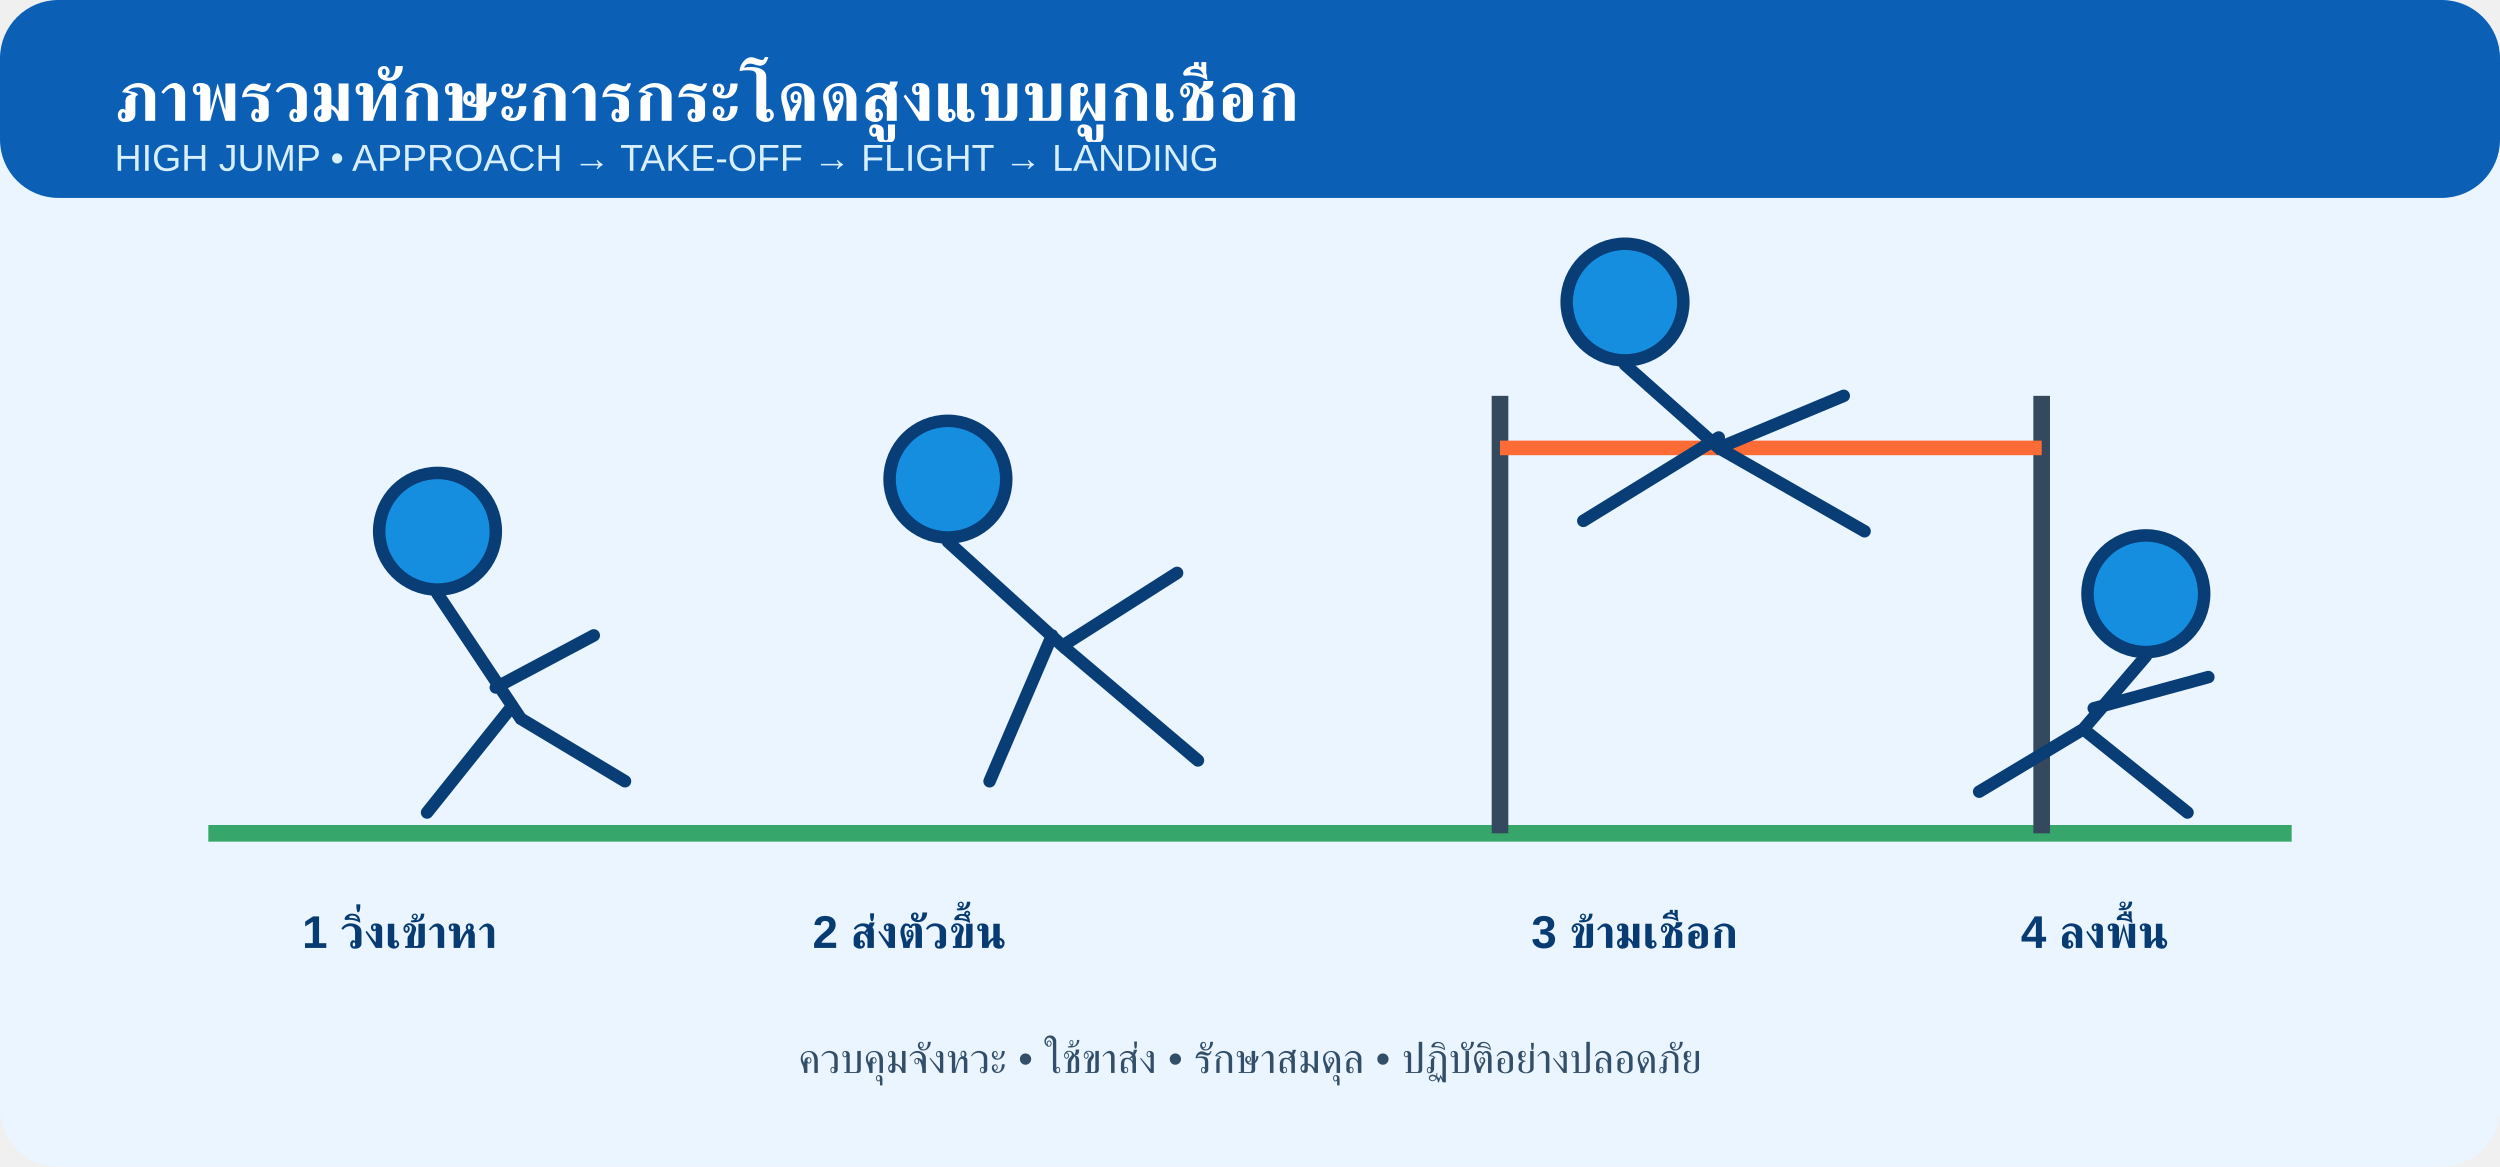
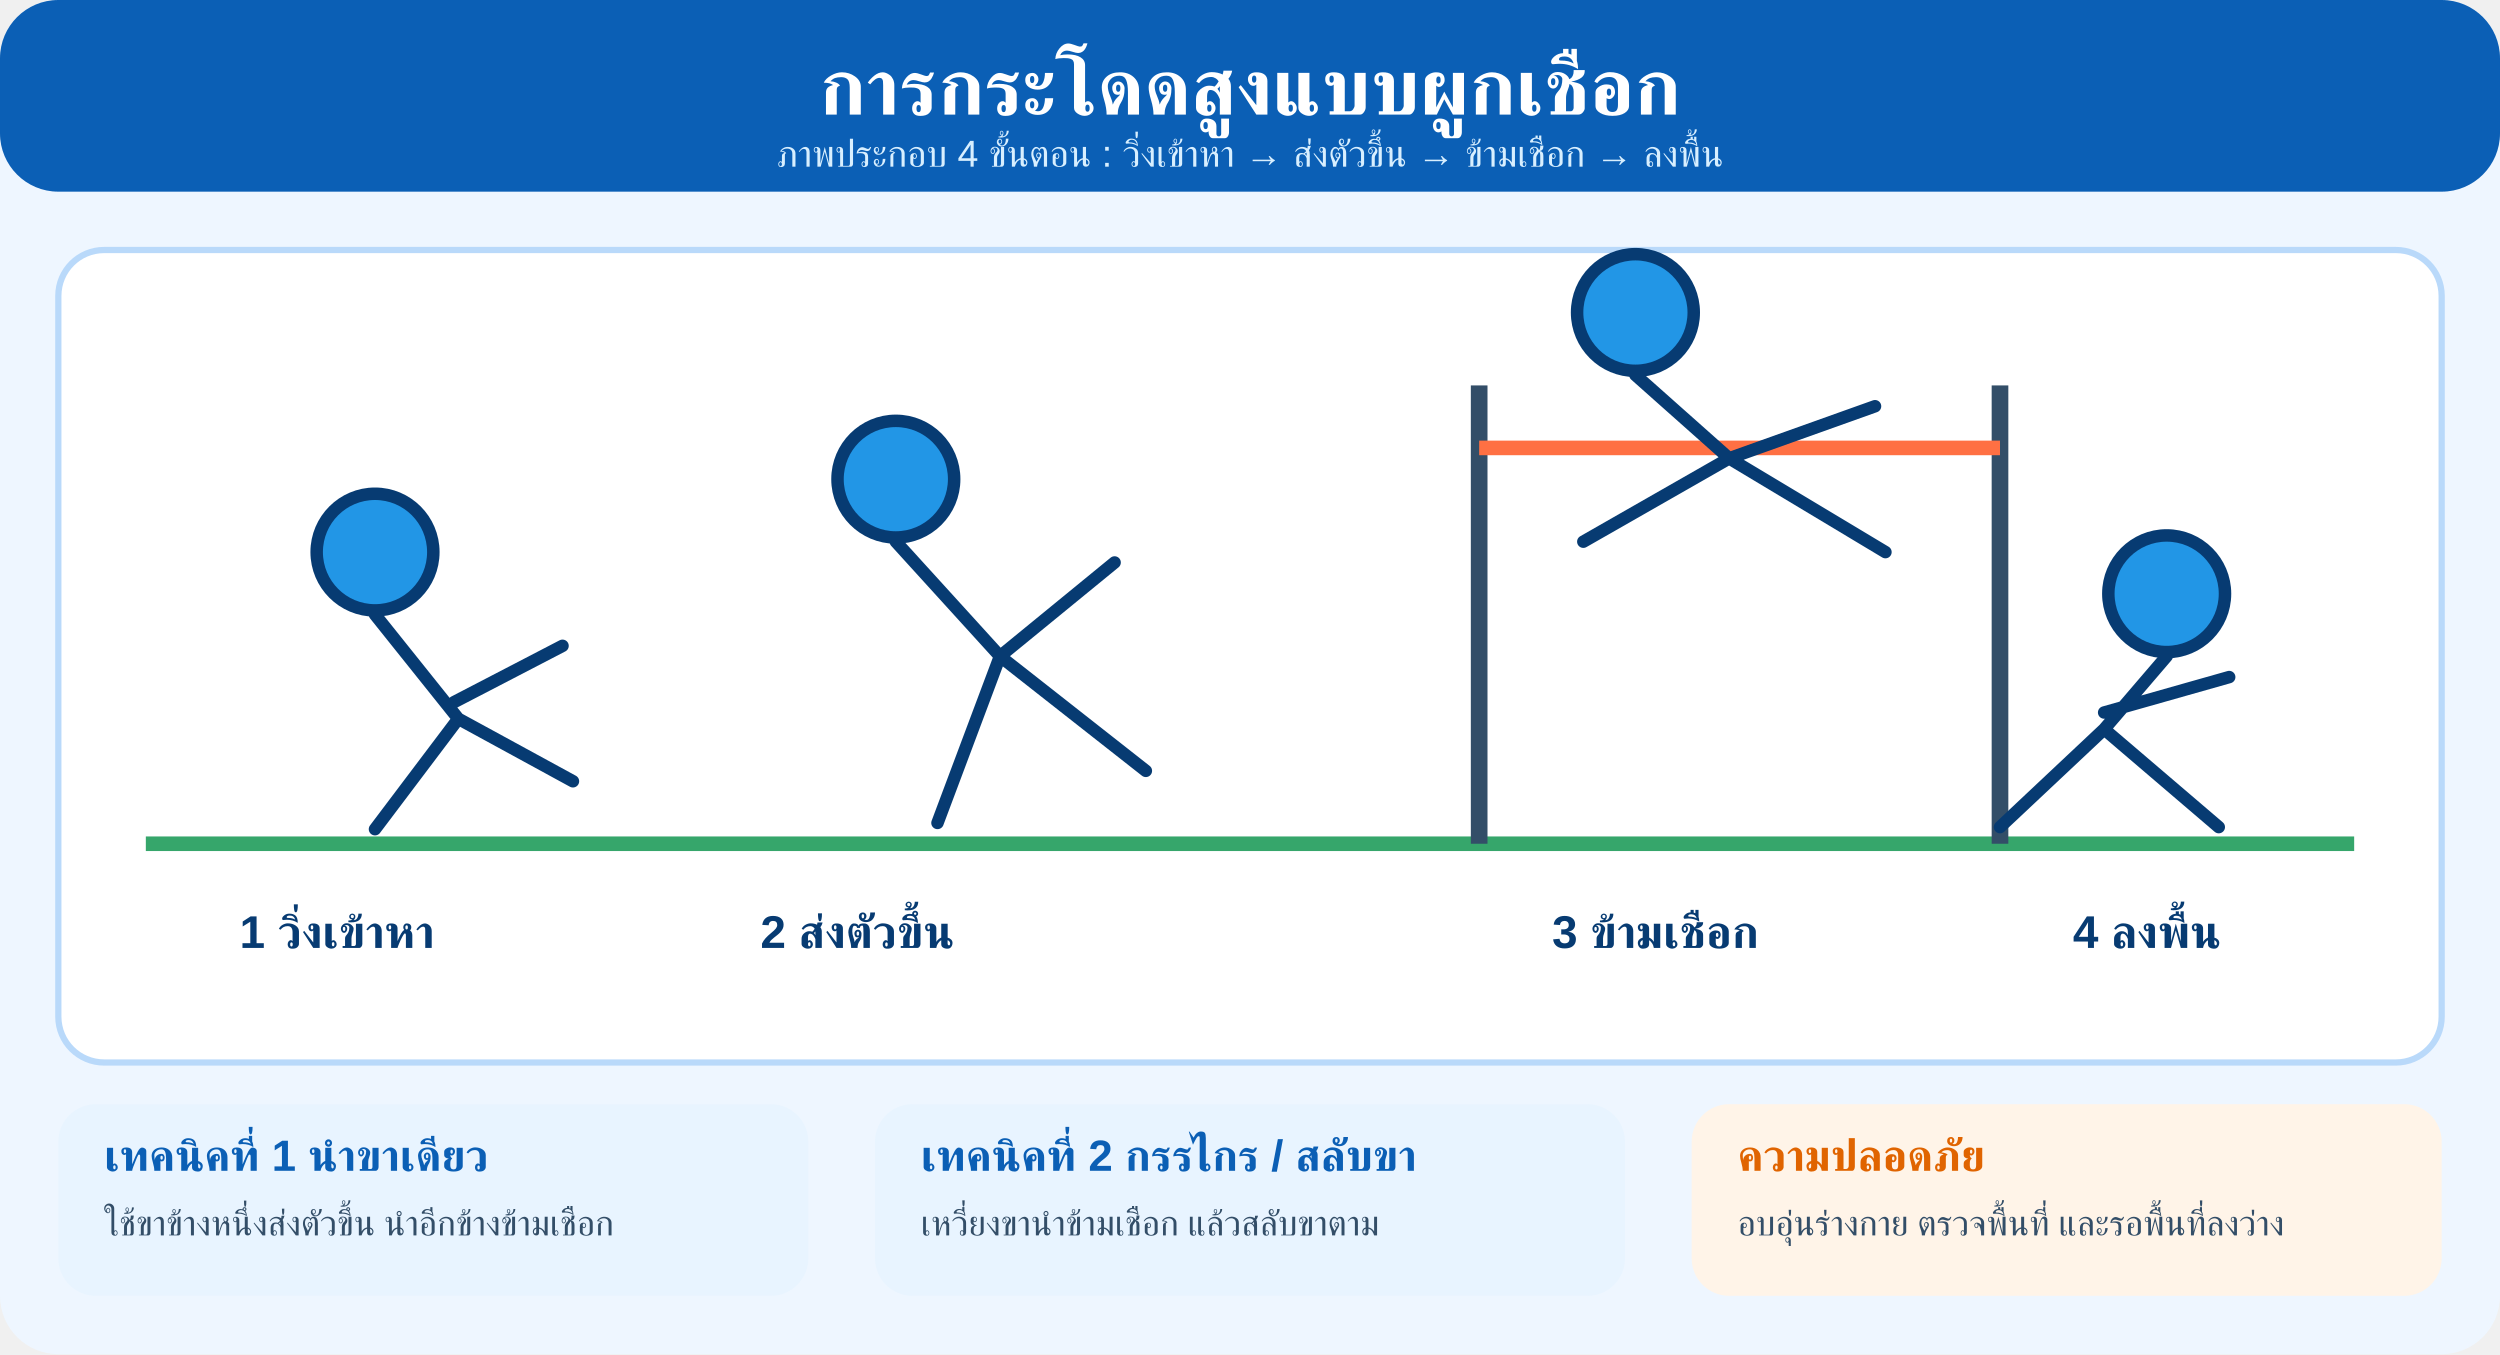
- <svg xmlns="http://www.w3.org/2000/svg" viewBox="0 0 1200 560">
-   <rect width="1200" height="560" rx="28" fill="#eaf5ff" />
-   <rect x="0" y="0" width="1200" height="95" rx="28" fill="#0b5fb5" />
-   <text x="55" y="58" font-family="Tahoma,Arial" font-size="34" font-weight="700" fill="white">ภาพรวมทักษะการกระโดดสูงแบบผูกเชือก</text>
-   <text x="55" y="82" font-family="Arial" font-size="18" fill="#d8efff">HIGH JUMP • APPROACH → TAKE-OFF → FLIGHT → LANDING</text>
-   <line x1="100" y1="400" x2="1100" y2="400" stroke="#36a66b" stroke-width="8" />
-   <line x1="720" y1="190" x2="720" y2="400" stroke="#34495e" stroke-width="8" />
-   <line x1="980" y1="190" x2="980" y2="400" stroke="#34495e" stroke-width="8" />
-   <line x1="720" y1="215" x2="980" y2="215" stroke="#ff6b35" stroke-width="7" />
-   <g fill="#168ee0" stroke="#083d75" stroke-width="6">
-     <circle cx="210" cy="255" r="28" />
-     <path d="M210 285 L250 345 L300 375 M245 340 L205 390 M238 330 L285 305" fill="none" stroke-linecap="round" />
-     <circle cx="455" cy="230" r="28" />
-     <path d="M455 260 L510 310 L565 275 M505 305 L475 375 M510 310 L575 365" fill="none" stroke-linecap="round" />
-     <circle cx="780" cy="145" r="28" />
-     <path d="M780 175 L825 215 L885 190 M825 210 L760 250 M825 215 L895 255" fill="none" stroke-linecap="round" />
-     <circle cx="1030" cy="285" r="28" />
-     <path d="M1030 315 L1000 350 L950 380 M1000 350 L1050 390 M1005 340 L1060 325" fill="none" stroke-linecap="round" />
+ <svg xmlns="http://www.w3.org/2000/svg" viewBox="0 0 1200 650">
+   <rect width="1200" height="650" rx="28" fill="#eef6ff" />
+   <rect width="1200" height="92" rx="28" fill="#0b5fb5" />
+   <text x="600" y="55" text-anchor="middle" font-family="Tahoma,Arial" font-size="38" font-weight="700" fill="white">การกระโดดสูงแบบผูกเชือก</text>
+   <text x="600" y="80" text-anchor="middle" font-family="Tahoma,Arial" font-size="18" fill="#d8efff">ภาพประกอบ 4 ขั้นตอน : วิ่งเข้าหา → ส่งตัวขึ้น → ข้ามเชือก → ลงพื้น</text>
+   <rect x="28" y="120" width="1144" height="390" rx="22" fill="white" stroke="#b9d9fa" stroke-width="3" />
+   <line x1="70" y1="405" x2="1130" y2="405" stroke="#36a66b" stroke-width="7" />
+   <line x1="710" y1="185" x2="710" y2="405" stroke="#334e68" stroke-width="8" />
+   <line x1="960" y1="185" x2="960" y2="405" stroke="#334e68" stroke-width="8" />
+   <line x1="710" y1="215" x2="960" y2="215" stroke="#ff7043" stroke-width="7" />
+   <g fill="#2296e6" stroke="#073b72" stroke-width="6" stroke-linecap="round">
+     <circle cx="180" cy="265" r="28" />
+     <path d="M180 295L220 345L275 375M220 345L180 398M218 337L270 310" fill="none" />
+     <circle cx="430" cy="230" r="28" />
+     <path d="M430 260L480 315L535 270M480 315L450 395M480 315L550 370" fill="none" />
+     <circle cx="785" cy="150" r="28" />
+     <path d="M785 180L830 220L900 195M830 220L760 260M830 220L905 265" fill="none" />
+     <circle cx="1040" cy="285" r="28" />
+     <path d="M1040 315L1010 350L960 397M1010 350L1065 397M1010 342L1070 325" fill="none" />
  </g>
  <g font-family="Tahoma,Arial" font-size="22" font-weight="700" fill="#073b72">
-     <text x="145" y="455">1 วิ่งเข้าหา</text>
-     <text x="390" y="455">2 ส่งตัวขึ้น</text>
-     <text x="735" y="455">3 ข้ามเชือก</text>
-     <text x="970" y="455">4 ลงพื้น</text>
+     <text x="115" y="455">1 วิ่งเข้าหา</text>
+     <text x="365" y="455">2 ส่งตัวขึ้น</text>
+     <text x="745" y="455">3 ข้ามเชือก</text>
+     <text x="995" y="455">4 ลงพื้น</text>
  </g>
-   <text x="600" y="515" text-anchor="middle" font-family="Tahoma,Arial" font-size="20" fill="#334e68">ควบคุมจังหวะ • ใช้ขาส่ง • รักษาสมดุล • ปฏิบัติอย่างปลอดภัย</text>
+   <rect x="28" y="530" width="360" height="92" rx="18" fill="#e8f4ff" />
+   <text x="50" y="562" font-family="Tahoma,Arial" font-size="21" font-weight="700" fill="#0b5fb5">เทคนิคที่ 1 นำขาเดียว</text>
+   <text x="50" y="593" font-family="Tahoma,Arial" font-size="17" fill="#334e68">ใช้ขาข้างหนึ่งส่งตัวขึ้น นำอีกข้างข้ามเชือก</text>
+   <rect x="420" y="530" width="360" height="92" rx="18" fill="#e8f4ff" />
+   <text x="442" y="562" font-family="Tahoma,Arial" font-size="21" font-weight="700" fill="#0b5fb5">เทคนิคที่ 2 กรรไกร / สลับขา</text>
+   <text x="442" y="593" font-family="Tahoma,Arial" font-size="17" fill="#334e68">เหวี่ยงขานำข้ามเชือก แล้วสลับขาตาม</text>
+   <rect x="812" y="530" width="360" height="92" rx="18" fill="#fff4e8" />
+   <text x="834" y="562" font-family="Tahoma,Arial" font-size="21" font-weight="700" fill="#e06400">ความปลอดภัย</text>
+   <text x="834" y="593" font-family="Tahoma,Arial" font-size="17" fill="#334e68">อบอุ่นร่างกาย ตรวจพื้นที่ และรอพื้นที่ลงว่าง</text>
</svg>
